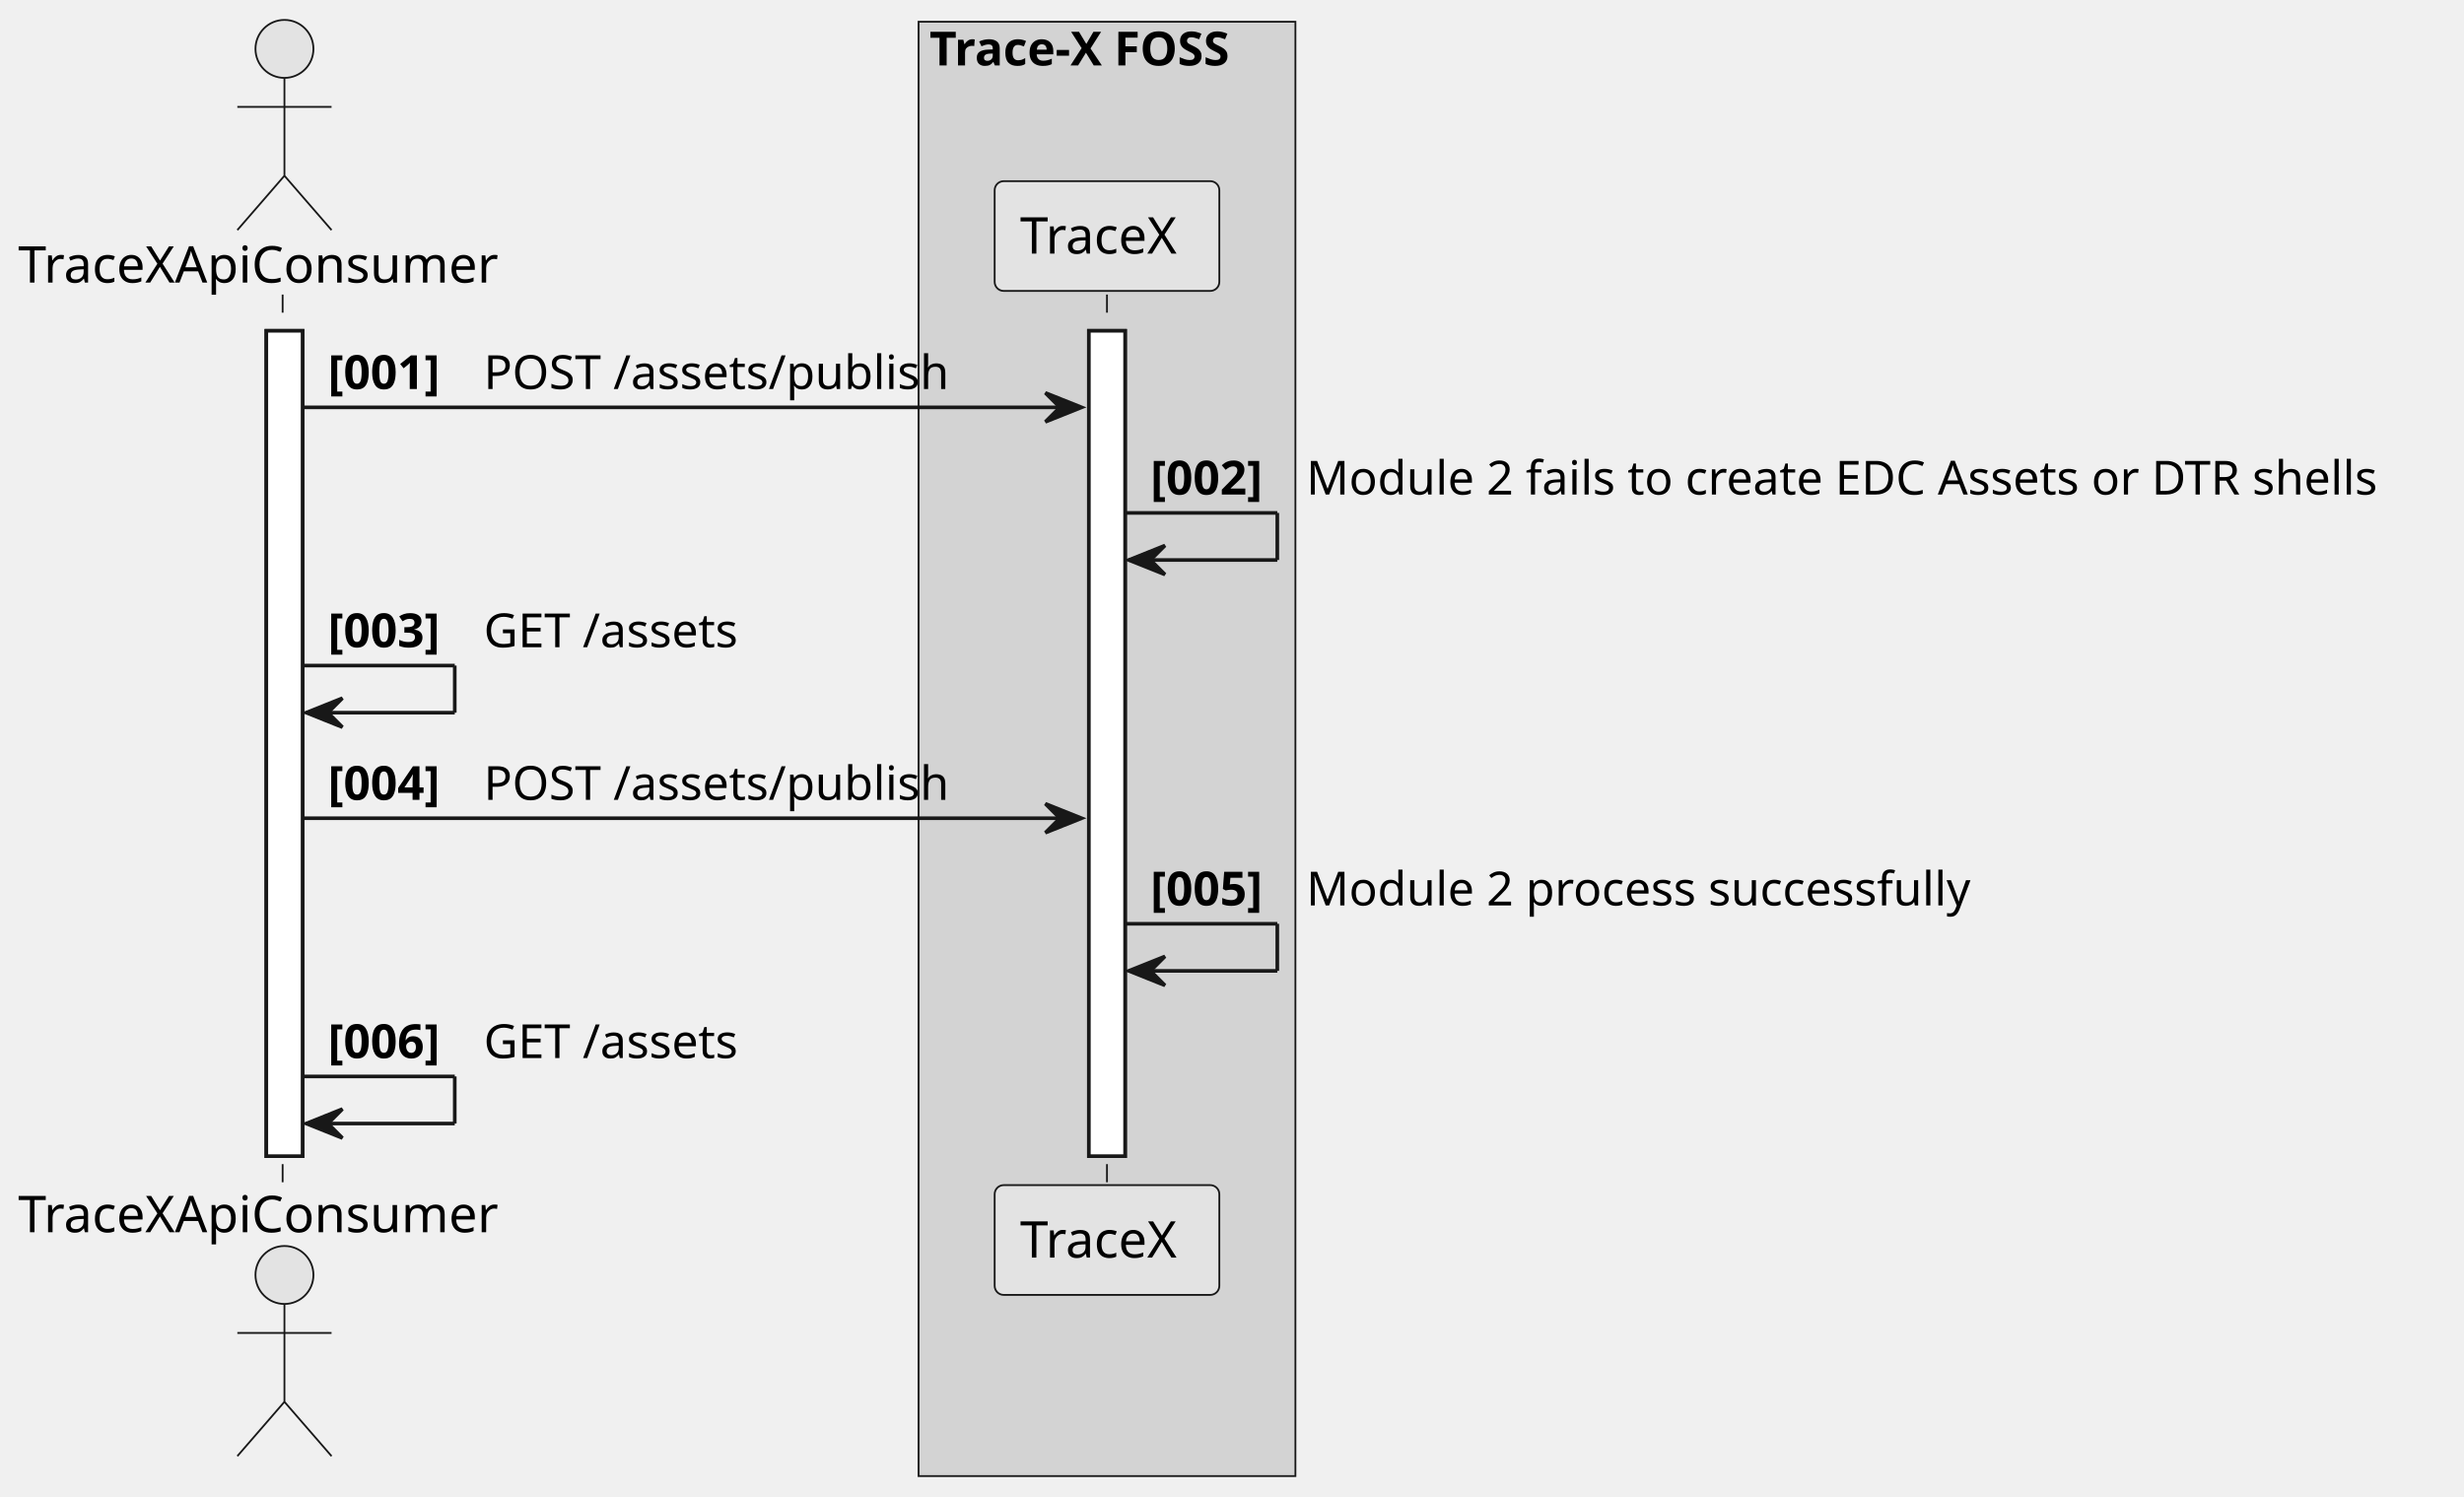
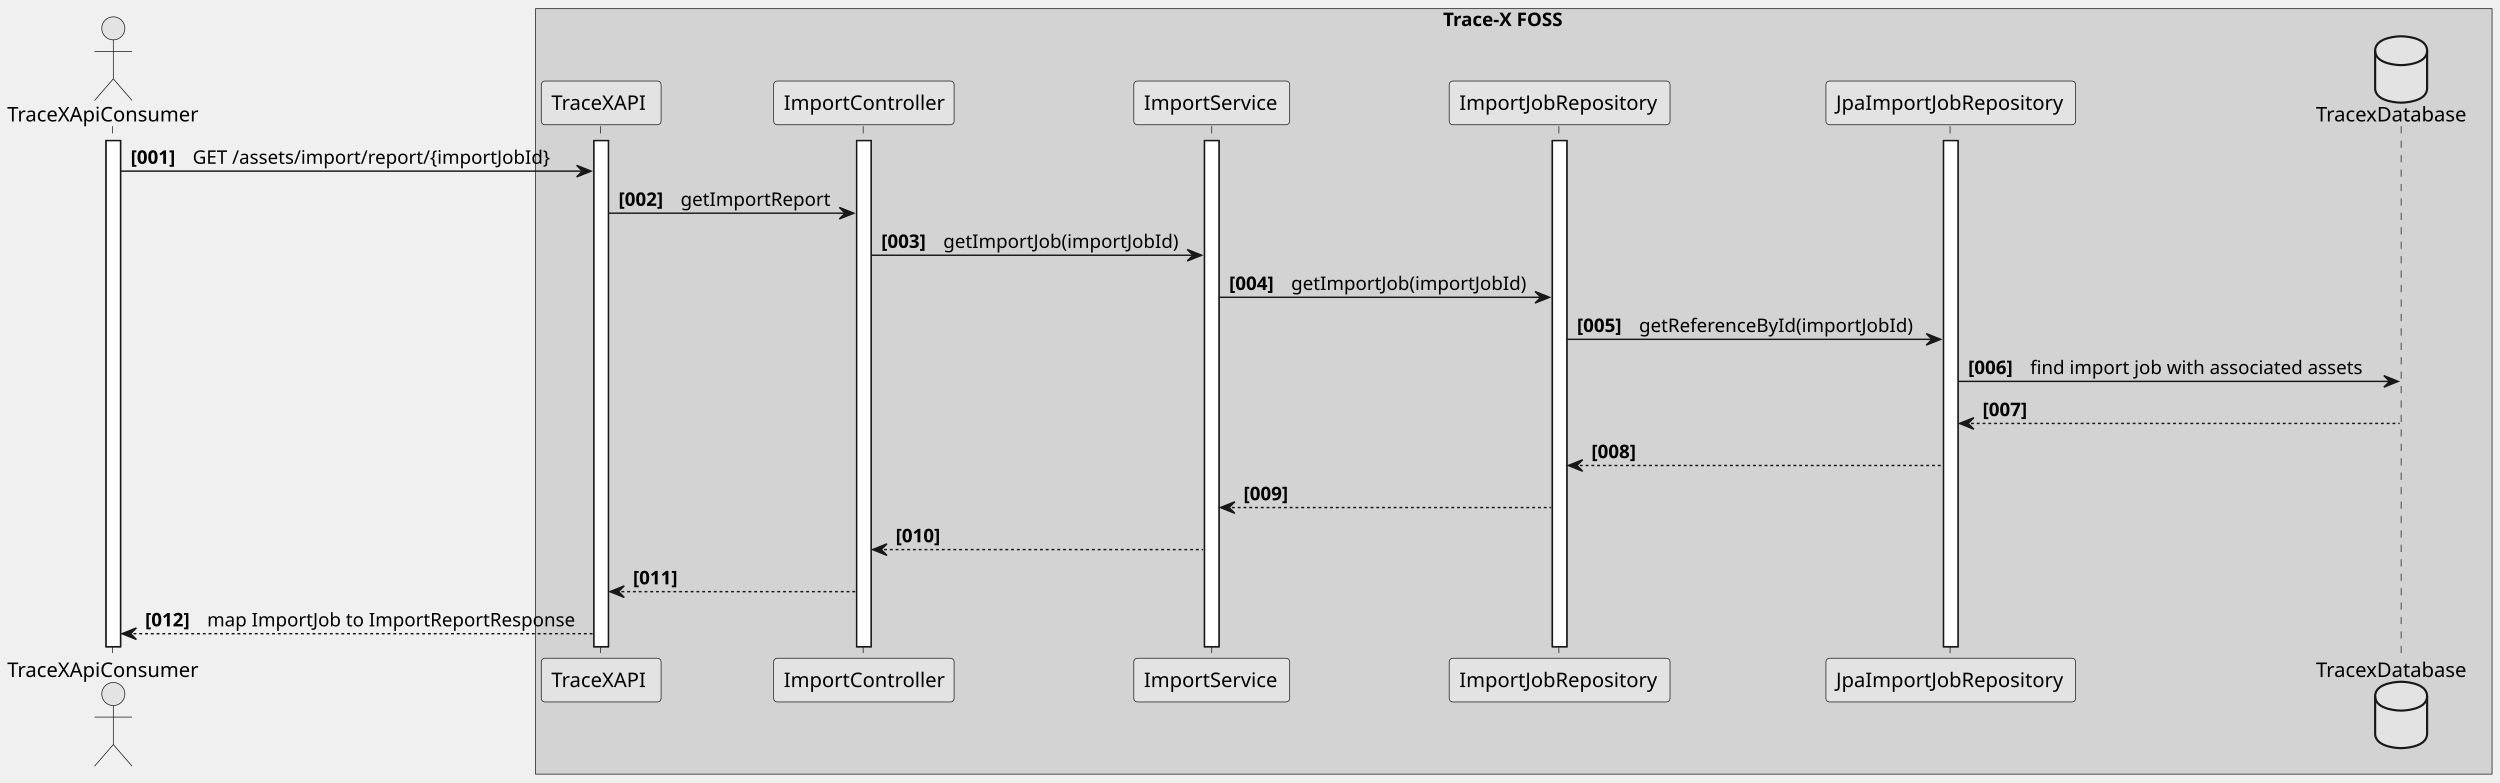
- <svg xmlns="http://www.w3.org/2000/svg" contentStyleType="text/css" height="413px" preserveAspectRatio="none" style="width:680px;height:413px;background:#FFFFFF;" version="1.1" viewBox="0 0 680 413" width="680px" zoomAndPan="magnify">
+ <svg xmlns="http://www.w3.org/2000/svg" contentStyleType="text/css" height="542px" preserveAspectRatio="none" style="width:1732px;height:542px;background:#FFFFFF;" version="1.1" viewBox="0 0 1732 542" width="1732px" zoomAndPan="magnify">
  <defs />
  <g>
-     <rect fill="#D3D3D3" height="401.391" style="stroke:#181818;stroke-width:0.5;" width="104" x="253.5" y="6" />
-     <text fill="#000000" font-family="sans-serif" font-size="13" font-weight="bold" lengthAdjust="spacing" textLength="98" x="256.5" y="18.067">Trace-X FOSS</text>
-     <rect fill="#FFFFFF" height="227.797" style="stroke:#181818;stroke-width:1.0;" width="10" x="73.5" y="91.297" />
-     <rect fill="#FFFFFF" height="227.797" style="stroke:#181818;stroke-width:1.0;" width="10" x="300.5" y="91.297" />
-     <line style="stroke:#181818;stroke-width:0.5;stroke-dasharray:5.0,5.0;" x1="78" x2="78" y1="81.297" y2="328.094" />
-     <line style="stroke:#181818;stroke-width:0.5;stroke-dasharray:5.0,5.0;" x1="305.5" x2="305.5" y1="81.297" y2="328.094" />
-     <text fill="#000000" font-family="sans-serif" font-size="14" lengthAdjust="spacing" textLength="141" x="5" y="77.995">TraceXApiConsumer</text>
-     <ellipse cx="78.5" cy="13.5" fill="#E3E3E3" rx="8" ry="8" style="stroke:#181818;stroke-width:0.5;" />
-     <path d="M78.5,21.5 L78.5,48.5 M65.5,29.5 L91.5,29.5 M78.5,48.5 L65.5,63.5 M78.5,48.5 L91.5,63.5 " fill="none" style="stroke:#181818;stroke-width:0.5;" />
-     <text fill="#000000" font-family="sans-serif" font-size="14" lengthAdjust="spacing" textLength="141" x="5" y="340.089">TraceXApiConsumer</text>
-     <ellipse cx="78.5" cy="351.891" fill="#E3E3E3" rx="8" ry="8" style="stroke:#181818;stroke-width:0.5;" />
-     <path d="M78.5,359.891 L78.5,386.891 M65.5,367.891 L91.5,367.891 M78.5,386.891 L65.5,401.891 M78.5,386.891 L91.5,401.891 " fill="none" style="stroke:#181818;stroke-width:0.5;" />
-     <rect fill="#E3E3E3" height="30.297" rx="2.5" ry="2.5" style="stroke:#181818;stroke-width:0.5;" width="62" x="274.5" y="50" />
-     <text fill="#000000" font-family="sans-serif" font-size="14" lengthAdjust="spacing" textLength="48" x="281.5" y="69.995">TraceX</text>
-     <rect fill="#E3E3E3" height="30.297" rx="2.5" ry="2.5" style="stroke:#181818;stroke-width:0.5;" width="62" x="274.5" y="327.094" />
-     <text fill="#000000" font-family="sans-serif" font-size="14" lengthAdjust="spacing" textLength="48" x="281.5" y="347.089">TraceX</text>
-     <rect fill="#FFFFFF" height="227.797" style="stroke:#181818;stroke-width:1.0;" width="10" x="73.5" y="91.297" />
-     <rect fill="#FFFFFF" height="227.797" style="stroke:#181818;stroke-width:1.0;" width="10" x="300.5" y="91.297" />
-     <polygon fill="#181818" points="288.5,108.43,298.5,112.43,288.5,116.43,292.5,112.43" style="stroke:#181818;stroke-width:1.0;" />
-     <line style="stroke:#181818;stroke-width:1.0;" x1="83.5" x2="294.5" y1="112.43" y2="112.43" />
-     <text fill="#000000" font-family="sans-serif" font-size="13" font-weight="bold" lengthAdjust="spacing" textLength="39" x="90.5" y="107.364">[001]</text>
-     <text fill="#000000" font-family="sans-serif" font-size="13" lengthAdjust="spacing" textLength="133" x="133.5" y="107.364">POST /assets/publish</text>
-     <line style="stroke:#181818;stroke-width:1.0;" x1="310.5" x2="352.5" y1="141.562" y2="141.562" />
-     <line style="stroke:#181818;stroke-width:1.0;" x1="352.5" x2="352.5" y1="141.562" y2="154.562" />
-     <line style="stroke:#181818;stroke-width:1.0;" x1="311.5" x2="352.5" y1="154.562" y2="154.562" />
-     <polygon fill="#181818" points="321.5,150.562,311.5,154.562,321.5,158.562,317.5,154.562" style="stroke:#181818;stroke-width:1.0;" />
-     <text fill="#000000" font-family="sans-serif" font-size="13" font-weight="bold" lengthAdjust="spacing" textLength="39" x="317.5" y="136.497">[002]</text>
-     <text fill="#000000" font-family="sans-serif" font-size="13" lengthAdjust="spacing" textLength="313" x="360.5" y="136.497">Module 2 fails to create EDC Assets or DTR shells</text>
-     <line style="stroke:#181818;stroke-width:1.0;" x1="83.5" x2="125.5" y1="183.695" y2="183.695" />
-     <line style="stroke:#181818;stroke-width:1.0;" x1="125.5" x2="125.5" y1="183.695" y2="196.695" />
-     <line style="stroke:#181818;stroke-width:1.0;" x1="84.5" x2="125.5" y1="196.695" y2="196.695" />
-     <polygon fill="#181818" points="94.5,192.695,84.5,196.695,94.5,200.695,90.5,196.695" style="stroke:#181818;stroke-width:1.0;" />
-     <text fill="#000000" font-family="sans-serif" font-size="13" font-weight="bold" lengthAdjust="spacing" textLength="39" x="90.5" y="178.629">[003]</text>
-     <text fill="#000000" font-family="sans-serif" font-size="13" lengthAdjust="spacing" textLength="75" x="133.5" y="178.629">GET /assets</text>
-     <polygon fill="#181818" points="288.5,221.828,298.5,225.828,288.5,229.828,292.5,225.828" style="stroke:#181818;stroke-width:1.0;" />
-     <line style="stroke:#181818;stroke-width:1.0;" x1="83.5" x2="294.5" y1="225.828" y2="225.828" />
-     <text fill="#000000" font-family="sans-serif" font-size="13" font-weight="bold" lengthAdjust="spacing" textLength="39" x="90.5" y="220.762">[004]</text>
-     <text fill="#000000" font-family="sans-serif" font-size="13" lengthAdjust="spacing" textLength="133" x="133.5" y="220.762">POST /assets/publish</text>
-     <line style="stroke:#181818;stroke-width:1.0;" x1="310.5" x2="352.5" y1="254.961" y2="254.961" />
-     <line style="stroke:#181818;stroke-width:1.0;" x1="352.5" x2="352.5" y1="254.961" y2="267.961" />
-     <line style="stroke:#181818;stroke-width:1.0;" x1="311.5" x2="352.5" y1="267.961" y2="267.961" />
-     <polygon fill="#181818" points="321.5,263.961,311.5,267.961,321.5,271.961,317.5,267.961" style="stroke:#181818;stroke-width:1.0;" />
-     <text fill="#000000" font-family="sans-serif" font-size="13" font-weight="bold" lengthAdjust="spacing" textLength="39" x="317.5" y="249.895">[005]</text>
-     <text fill="#000000" font-family="sans-serif" font-size="13" lengthAdjust="spacing" textLength="192" x="360.5" y="249.895">Module 2 process successfully</text>
-     <line style="stroke:#181818;stroke-width:1.0;" x1="83.5" x2="125.5" y1="297.094" y2="297.094" />
-     <line style="stroke:#181818;stroke-width:1.0;" x1="125.5" x2="125.5" y1="297.094" y2="310.094" />
-     <line style="stroke:#181818;stroke-width:1.0;" x1="84.5" x2="125.5" y1="310.094" y2="310.094" />
-     <polygon fill="#181818" points="94.5,306.094,84.5,310.094,94.5,314.094,90.5,310.094" style="stroke:#181818;stroke-width:1.0;" />
-     <text fill="#000000" font-family="sans-serif" font-size="13" font-weight="bold" lengthAdjust="spacing" textLength="39" x="90.5" y="292.028">[006]</text>
-     <text fill="#000000" font-family="sans-serif" font-size="13" lengthAdjust="spacing" textLength="75" x="133.5" y="292.028">GET /assets</text>
+     <rect fill="#D3D3D3" height="530.32" style="stroke:#181818;stroke-width:0.5;" width="1355.5" x="371" y="6" />
+     <text fill="#000000" font-family="sans-serif" font-size="13" font-weight="bold" lengthAdjust="spacing" textLength="98" x="999.75" y="18.067">Trace-X FOSS</text>
+     <rect fill="#FFFFFF" height="350.594" style="stroke:#181818;stroke-width:1.0;" width="10" x="73.5" y="97.43" />
+     <rect fill="#FFFFFF" height="350.594" style="stroke:#181818;stroke-width:1.0;" width="10" x="411.5" y="97.43" />
+     <rect fill="#FFFFFF" height="350.594" style="stroke:#181818;stroke-width:1.0;" width="10" x="593.5" y="97.43" />
+     <rect fill="#FFFFFF" height="350.594" style="stroke:#181818;stroke-width:1.0;" width="10" x="834.5" y="97.43" />
+     <rect fill="#FFFFFF" height="350.594" style="stroke:#181818;stroke-width:1.0;" width="10" x="1075.5" y="97.43" />
+     <rect fill="#FFFFFF" height="350.594" style="stroke:#181818;stroke-width:1.0;" width="10" x="1346.5" y="97.43" />
+     <line style="stroke:#181818;stroke-width:0.5;stroke-dasharray:5.0,5.0;" x1="78" x2="78" y1="87.43" y2="457.023" />
+     <line style="stroke:#181818;stroke-width:0.5;stroke-dasharray:5.0,5.0;" x1="416" x2="416" y1="87.43" y2="457.023" />
+     <line style="stroke:#181818;stroke-width:0.5;stroke-dasharray:5.0,5.0;" x1="598" x2="598" y1="87.43" y2="457.023" />
+     <line style="stroke:#181818;stroke-width:0.5;stroke-dasharray:5.0,5.0;" x1="839.5" x2="839.5" y1="87.43" y2="457.023" />
+     <line style="stroke:#181818;stroke-width:0.5;stroke-dasharray:5.0,5.0;" x1="1080" x2="1080" y1="87.43" y2="457.023" />
+     <line style="stroke:#181818;stroke-width:0.5;stroke-dasharray:5.0,5.0;" x1="1351" x2="1351" y1="87.43" y2="457.023" />
+     <line style="stroke:#181818;stroke-width:0.5;stroke-dasharray:5.0,5.0;" x1="1663.5" x2="1663.5" y1="87.43" y2="457.023" />
+     <text fill="#000000" font-family="sans-serif" font-size="14" lengthAdjust="spacing" textLength="141" x="5" y="84.128">TraceXApiConsumer</text>
+     <ellipse cx="78.5" cy="19.633" fill="#E3E3E3" rx="8" ry="8" style="stroke:#181818;stroke-width:0.5;" />
+     <path d="M78.5,27.633 L78.5,54.633 M65.5,35.633 L91.5,35.633 M78.5,54.633 L65.5,69.633 M78.5,54.633 L91.5,69.633 " fill="none" style="stroke:#181818;stroke-width:0.5;" />
+     <text fill="#000000" font-family="sans-serif" font-size="14" lengthAdjust="spacing" textLength="141" x="5" y="469.019">TraceXApiConsumer</text>
+     <ellipse cx="78.5" cy="480.82" fill="#E3E3E3" rx="8" ry="8" style="stroke:#181818;stroke-width:0.5;" />
+     <path d="M78.5,488.82 L78.5,515.82 M65.5,496.82 L91.5,496.82 M78.5,515.82 L65.5,530.82 M78.5,515.82 L91.5,530.82 " fill="none" style="stroke:#181818;stroke-width:0.5;" />
+     <rect fill="#E3E3E3" height="30.297" rx="2.5" ry="2.5" style="stroke:#181818;stroke-width:0.5;" width="83" x="375" y="56.133" />
+     <text fill="#000000" font-family="sans-serif" font-size="14" lengthAdjust="spacing" textLength="69" x="382" y="76.128">TraceXAPI</text>
+     <rect fill="#E3E3E3" height="30.297" rx="2.5" ry="2.5" style="stroke:#181818;stroke-width:0.5;" width="83" x="375" y="456.023" />
+     <text fill="#000000" font-family="sans-serif" font-size="14" lengthAdjust="spacing" textLength="69" x="382" y="476.019">TraceXAPI</text>
+     <rect fill="#E3E3E3" height="30.297" rx="2.5" ry="2.5" style="stroke:#181818;stroke-width:0.5;" width="125" x="536" y="56.133" />
+     <text fill="#000000" font-family="sans-serif" font-size="14" lengthAdjust="spacing" textLength="111" x="543" y="76.128">ImportController</text>
+     <rect fill="#E3E3E3" height="30.297" rx="2.5" ry="2.5" style="stroke:#181818;stroke-width:0.5;" width="125" x="536" y="456.023" />
+     <text fill="#000000" font-family="sans-serif" font-size="14" lengthAdjust="spacing" textLength="111" x="543" y="476.019">ImportController</text>
+     <rect fill="#E3E3E3" height="30.297" rx="2.5" ry="2.5" style="stroke:#181818;stroke-width:0.5;" width="108" x="785.5" y="56.133" />
+     <text fill="#000000" font-family="sans-serif" font-size="14" lengthAdjust="spacing" textLength="94" x="792.5" y="76.128">ImportService</text>
+     <rect fill="#E3E3E3" height="30.297" rx="2.5" ry="2.5" style="stroke:#181818;stroke-width:0.5;" width="108" x="785.5" y="456.023" />
+     <text fill="#000000" font-family="sans-serif" font-size="14" lengthAdjust="spacing" textLength="94" x="792.5" y="476.019">ImportService</text>
+     <rect fill="#E3E3E3" height="30.297" rx="2.5" ry="2.5" style="stroke:#181818;stroke-width:0.5;" width="153" x="1004" y="56.133" />
+     <text fill="#000000" font-family="sans-serif" font-size="14" lengthAdjust="spacing" textLength="139" x="1011" y="76.128">ImportJobRepository</text>
+     <rect fill="#E3E3E3" height="30.297" rx="2.5" ry="2.5" style="stroke:#181818;stroke-width:0.5;" width="153" x="1004" y="456.023" />
+     <text fill="#000000" font-family="sans-serif" font-size="14" lengthAdjust="spacing" textLength="139" x="1011" y="476.019">ImportJobRepository</text>
+     <rect fill="#E3E3E3" height="30.297" rx="2.5" ry="2.5" style="stroke:#181818;stroke-width:0.5;" width="173" x="1265" y="56.133" />
+     <text fill="#000000" font-family="sans-serif" font-size="14" lengthAdjust="spacing" textLength="159" x="1272" y="76.128">JpaImportJobRepository</text>
+     <rect fill="#E3E3E3" height="30.297" rx="2.5" ry="2.5" style="stroke:#181818;stroke-width:0.5;" width="173" x="1265" y="456.023" />
+     <text fill="#000000" font-family="sans-serif" font-size="14" lengthAdjust="spacing" textLength="159" x="1272" y="476.019">JpaImportJobRepository</text>
+     <text fill="#000000" font-family="sans-serif" font-size="14" lengthAdjust="spacing" textLength="112" x="1604.5" y="84.128">TracexDatabase</text>
+     <path d="M1645.5,35.133 C1645.5,25.133 1663.5,25.133 1663.5,25.133 C1663.5,25.133 1681.5,25.133 1681.5,35.133 L1681.5,61.133 C1681.5,71.133 1663.5,71.133 1663.5,71.133 C1663.5,71.133 1645.5,71.133 1645.5,61.133 L1645.5,35.133 " fill="#E3E3E3" style="stroke:#181818;stroke-width:1.5;" />
+     <path d="M1645.5,35.133 C1645.5,45.133 1663.5,45.133 1663.5,45.133 C1663.5,45.133 1681.5,45.133 1681.5,35.133 " fill="none" style="stroke:#181818;stroke-width:1.5;" />
+     <text fill="#000000" font-family="sans-serif" font-size="14" lengthAdjust="spacing" textLength="112" x="1604.5" y="469.019">TracexDatabase</text>
+     <path d="M1645.5,482.32 C1645.5,472.32 1663.5,472.32 1663.5,472.32 C1663.5,472.32 1681.5,472.32 1681.5,482.32 L1681.5,508.32 C1681.5,518.32 1663.5,518.32 1663.5,518.32 C1663.5,518.32 1645.5,518.32 1645.5,508.32 L1645.5,482.32 " fill="#E3E3E3" style="stroke:#181818;stroke-width:1.5;" />
+     <path d="M1645.5,482.32 C1645.5,492.32 1663.5,492.32 1663.5,492.32 C1663.5,492.32 1681.5,492.32 1681.5,482.32 " fill="none" style="stroke:#181818;stroke-width:1.5;" />
+     <rect fill="#FFFFFF" height="350.594" style="stroke:#181818;stroke-width:1.0;" width="10" x="73.5" y="97.43" />
+     <rect fill="#FFFFFF" height="350.594" style="stroke:#181818;stroke-width:1.0;" width="10" x="411.5" y="97.43" />
+     <rect fill="#FFFFFF" height="350.594" style="stroke:#181818;stroke-width:1.0;" width="10" x="593.5" y="97.43" />
+     <rect fill="#FFFFFF" height="350.594" style="stroke:#181818;stroke-width:1.0;" width="10" x="834.5" y="97.43" />
+     <rect fill="#FFFFFF" height="350.594" style="stroke:#181818;stroke-width:1.0;" width="10" x="1075.5" y="97.43" />
+     <rect fill="#FFFFFF" height="350.594" style="stroke:#181818;stroke-width:1.0;" width="10" x="1346.5" y="97.43" />
+     <polygon fill="#181818" points="399.5,114.562,409.5,118.562,399.5,122.562,403.5,118.562" style="stroke:#181818;stroke-width:1.0;" />
+     <line style="stroke:#181818;stroke-width:1.0;" x1="83.5" x2="405.5" y1="118.562" y2="118.562" />
+     <text fill="#000000" font-family="sans-serif" font-size="13" font-weight="bold" lengthAdjust="spacing" textLength="39" x="90.5" y="113.497">[001]</text>
+     <text fill="#000000" font-family="sans-serif" font-size="13" lengthAdjust="spacing" textLength="256" x="133.5" y="113.497">GET /assets/import/report/{importJobId}</text>
+     <polygon fill="#181818" points="581.5,143.695,591.5,147.695,581.5,151.695,585.5,147.695" style="stroke:#181818;stroke-width:1.0;" />
+     <line style="stroke:#181818;stroke-width:1.0;" x1="421.5" x2="587.5" y1="147.695" y2="147.695" />
+     <text fill="#000000" font-family="sans-serif" font-size="13" font-weight="bold" lengthAdjust="spacing" textLength="39" x="428.5" y="142.629">[002]</text>
+     <text fill="#000000" font-family="sans-serif" font-size="13" lengthAdjust="spacing" textLength="105" x="471.5" y="142.629">getImportReport</text>
+     <polygon fill="#181818" points="822.5,172.828,832.5,176.828,822.5,180.828,826.5,176.828" style="stroke:#181818;stroke-width:1.0;" />
+     <line style="stroke:#181818;stroke-width:1.0;" x1="603.5" x2="828.5" y1="176.828" y2="176.828" />
+     <text fill="#000000" font-family="sans-serif" font-size="13" font-weight="bold" lengthAdjust="spacing" textLength="39" x="610.5" y="171.762">[003]</text>
+     <text fill="#000000" font-family="sans-serif" font-size="13" lengthAdjust="spacing" textLength="164" x="653.5" y="171.762">getImportJob(importJobId)</text>
+     <polygon fill="#181818" points="1063.5,201.961,1073.5,205.961,1063.5,209.961,1067.5,205.961" style="stroke:#181818;stroke-width:1.0;" />
+     <line style="stroke:#181818;stroke-width:1.0;" x1="844.5" x2="1069.5" y1="205.961" y2="205.961" />
+     <text fill="#000000" font-family="sans-serif" font-size="13" font-weight="bold" lengthAdjust="spacing" textLength="39" x="851.5" y="200.895">[004]</text>
+     <text fill="#000000" font-family="sans-serif" font-size="13" lengthAdjust="spacing" textLength="164" x="894.5" y="200.895">getImportJob(importJobId)</text>
+     <polygon fill="#181818" points="1334.5,231.094,1344.5,235.094,1334.5,239.094,1338.5,235.094" style="stroke:#181818;stroke-width:1.0;" />
+     <line style="stroke:#181818;stroke-width:1.0;" x1="1085.5" x2="1340.5" y1="235.094" y2="235.094" />
+     <text fill="#000000" font-family="sans-serif" font-size="13" font-weight="bold" lengthAdjust="spacing" textLength="39" x="1092.5" y="230.028">[005]</text>
+     <text fill="#000000" font-family="sans-serif" font-size="13" lengthAdjust="spacing" textLength="194" x="1135.5" y="230.028">getReferenceById(importJobId)</text>
+     <polygon fill="#181818" points="1651.5,260.227,1661.5,264.227,1651.5,268.227,1655.5,264.227" style="stroke:#181818;stroke-width:1.0;" />
+     <line style="stroke:#181818;stroke-width:1.0;" x1="1356.5" x2="1657.5" y1="264.227" y2="264.227" />
+     <text fill="#000000" font-family="sans-serif" font-size="13" font-weight="bold" lengthAdjust="spacing" textLength="39" x="1363.5" y="259.161">[006]</text>
+     <text fill="#000000" font-family="sans-serif" font-size="13" lengthAdjust="spacing" textLength="240" x="1406.5" y="259.161">find import job with associated assets</text>
+     <polygon fill="#181818" points="1367.5,289.359,1357.5,293.359,1367.5,297.359,1363.5,293.359" style="stroke:#181818;stroke-width:1.0;" />
+     <line style="stroke:#181818;stroke-width:1.0;stroke-dasharray:2.0,2.0;" x1="1361.5" x2="1662.5" y1="293.359" y2="293.359" />
+     <text fill="#000000" font-family="sans-serif" font-size="13" font-weight="bold" lengthAdjust="spacing" textLength="39" x="1373.5" y="288.293">[007]</text>
+     <text fill="#000000" font-family="sans-serif" font-size="13" lengthAdjust="spacing" textLength="4" x="1416.5" y="288.293"> </text>
+     <polygon fill="#181818" points="1096.5,318.492,1086.5,322.492,1096.5,326.492,1092.5,322.492" style="stroke:#181818;stroke-width:1.0;" />
+     <line style="stroke:#181818;stroke-width:1.0;stroke-dasharray:2.0,2.0;" x1="1090.5" x2="1345.5" y1="322.492" y2="322.492" />
+     <text fill="#000000" font-family="sans-serif" font-size="13" font-weight="bold" lengthAdjust="spacing" textLength="39" x="1102.5" y="317.426">[008]</text>
+     <text fill="#000000" font-family="sans-serif" font-size="13" lengthAdjust="spacing" textLength="4" x="1145.5" y="317.426"> </text>
+     <polygon fill="#181818" points="855.5,347.625,845.5,351.625,855.5,355.625,851.5,351.625" style="stroke:#181818;stroke-width:1.0;" />
+     <line style="stroke:#181818;stroke-width:1.0;stroke-dasharray:2.0,2.0;" x1="849.5" x2="1074.5" y1="351.625" y2="351.625" />
+     <text fill="#000000" font-family="sans-serif" font-size="13" font-weight="bold" lengthAdjust="spacing" textLength="39" x="861.5" y="346.559">[009]</text>
+     <text fill="#000000" font-family="sans-serif" font-size="13" lengthAdjust="spacing" textLength="4" x="904.5" y="346.559"> </text>
+     <polygon fill="#181818" points="614.5,376.758,604.5,380.758,614.5,384.758,610.5,380.758" style="stroke:#181818;stroke-width:1.0;" />
+     <line style="stroke:#181818;stroke-width:1.0;stroke-dasharray:2.0,2.0;" x1="608.5" x2="833.5" y1="380.758" y2="380.758" />
+     <text fill="#000000" font-family="sans-serif" font-size="13" font-weight="bold" lengthAdjust="spacing" textLength="39" x="620.5" y="375.692">[010]</text>
+     <text fill="#000000" font-family="sans-serif" font-size="13" lengthAdjust="spacing" textLength="4" x="663.5" y="375.692"> </text>
+     <polygon fill="#181818" points="432.5,405.891,422.5,409.891,432.5,413.891,428.5,409.891" style="stroke:#181818;stroke-width:1.0;" />
+     <line style="stroke:#181818;stroke-width:1.0;stroke-dasharray:2.0,2.0;" x1="426.5" x2="592.5" y1="409.891" y2="409.891" />
+     <text fill="#000000" font-family="sans-serif" font-size="13" font-weight="bold" lengthAdjust="spacing" textLength="39" x="438.5" y="404.825">[011]</text>
+     <text fill="#000000" font-family="sans-serif" font-size="13" lengthAdjust="spacing" textLength="4" x="481.5" y="404.825"> </text>
+     <polygon fill="#181818" points="94.5,435.023,84.5,439.023,94.5,443.023,90.5,439.023" style="stroke:#181818;stroke-width:1.0;" />
+     <line style="stroke:#181818;stroke-width:1.0;stroke-dasharray:2.0,2.0;" x1="88.5" x2="410.5" y1="439.023" y2="439.023" />
+     <text fill="#000000" font-family="sans-serif" font-size="13" font-weight="bold" lengthAdjust="spacing" textLength="39" x="100.5" y="433.957">[012]</text>
+     <text fill="#000000" font-family="sans-serif" font-size="13" lengthAdjust="spacing" textLength="261" x="143.5" y="433.957">map ImportJob to ImportReportResponse</text>
  </g>
</svg>
